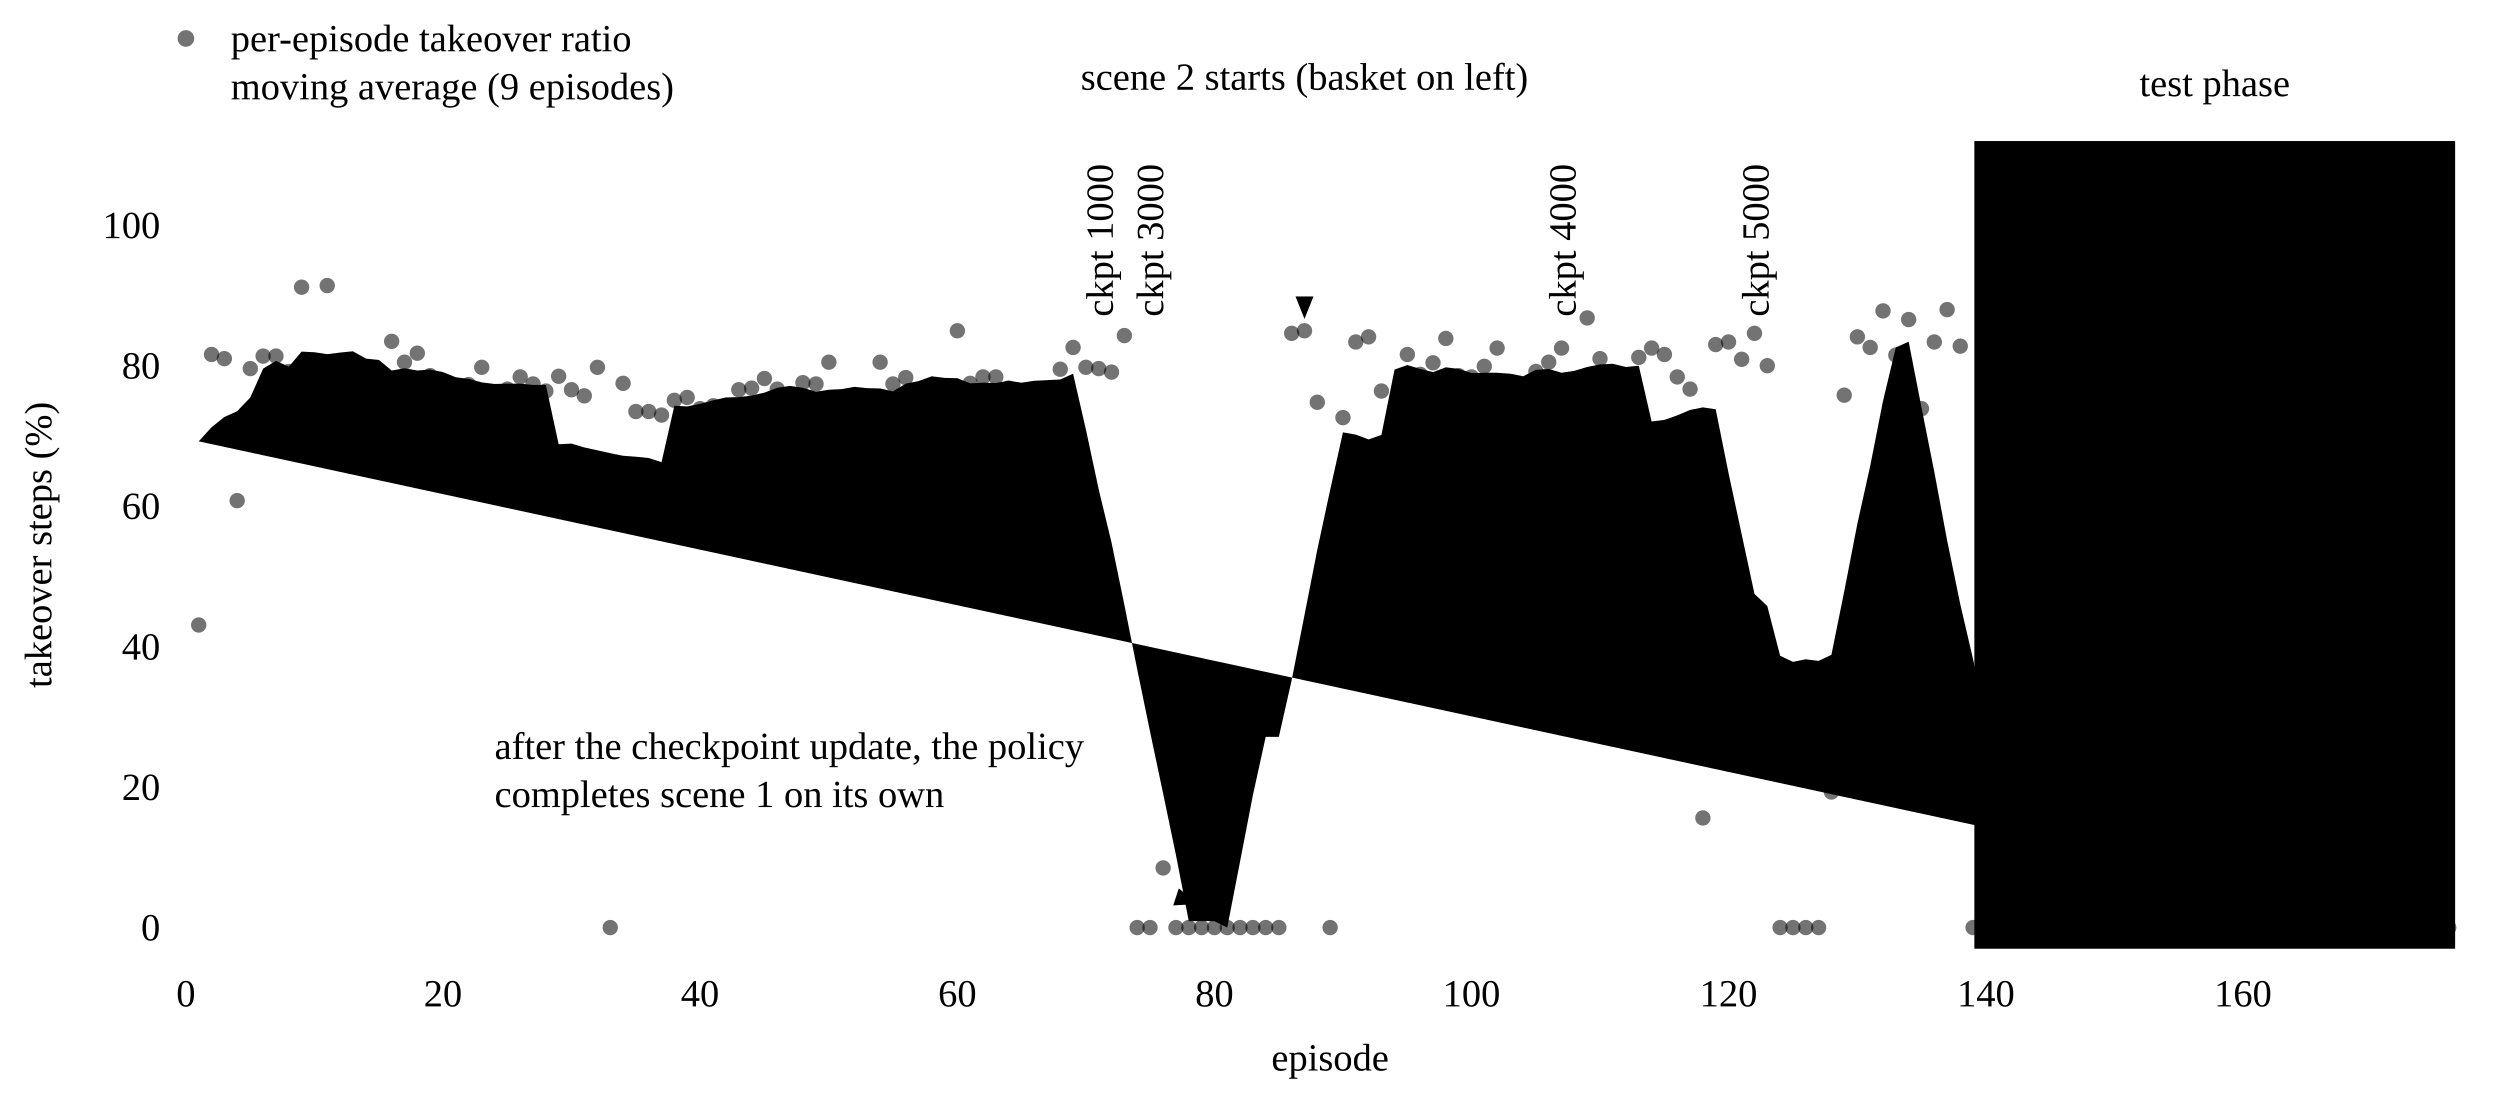
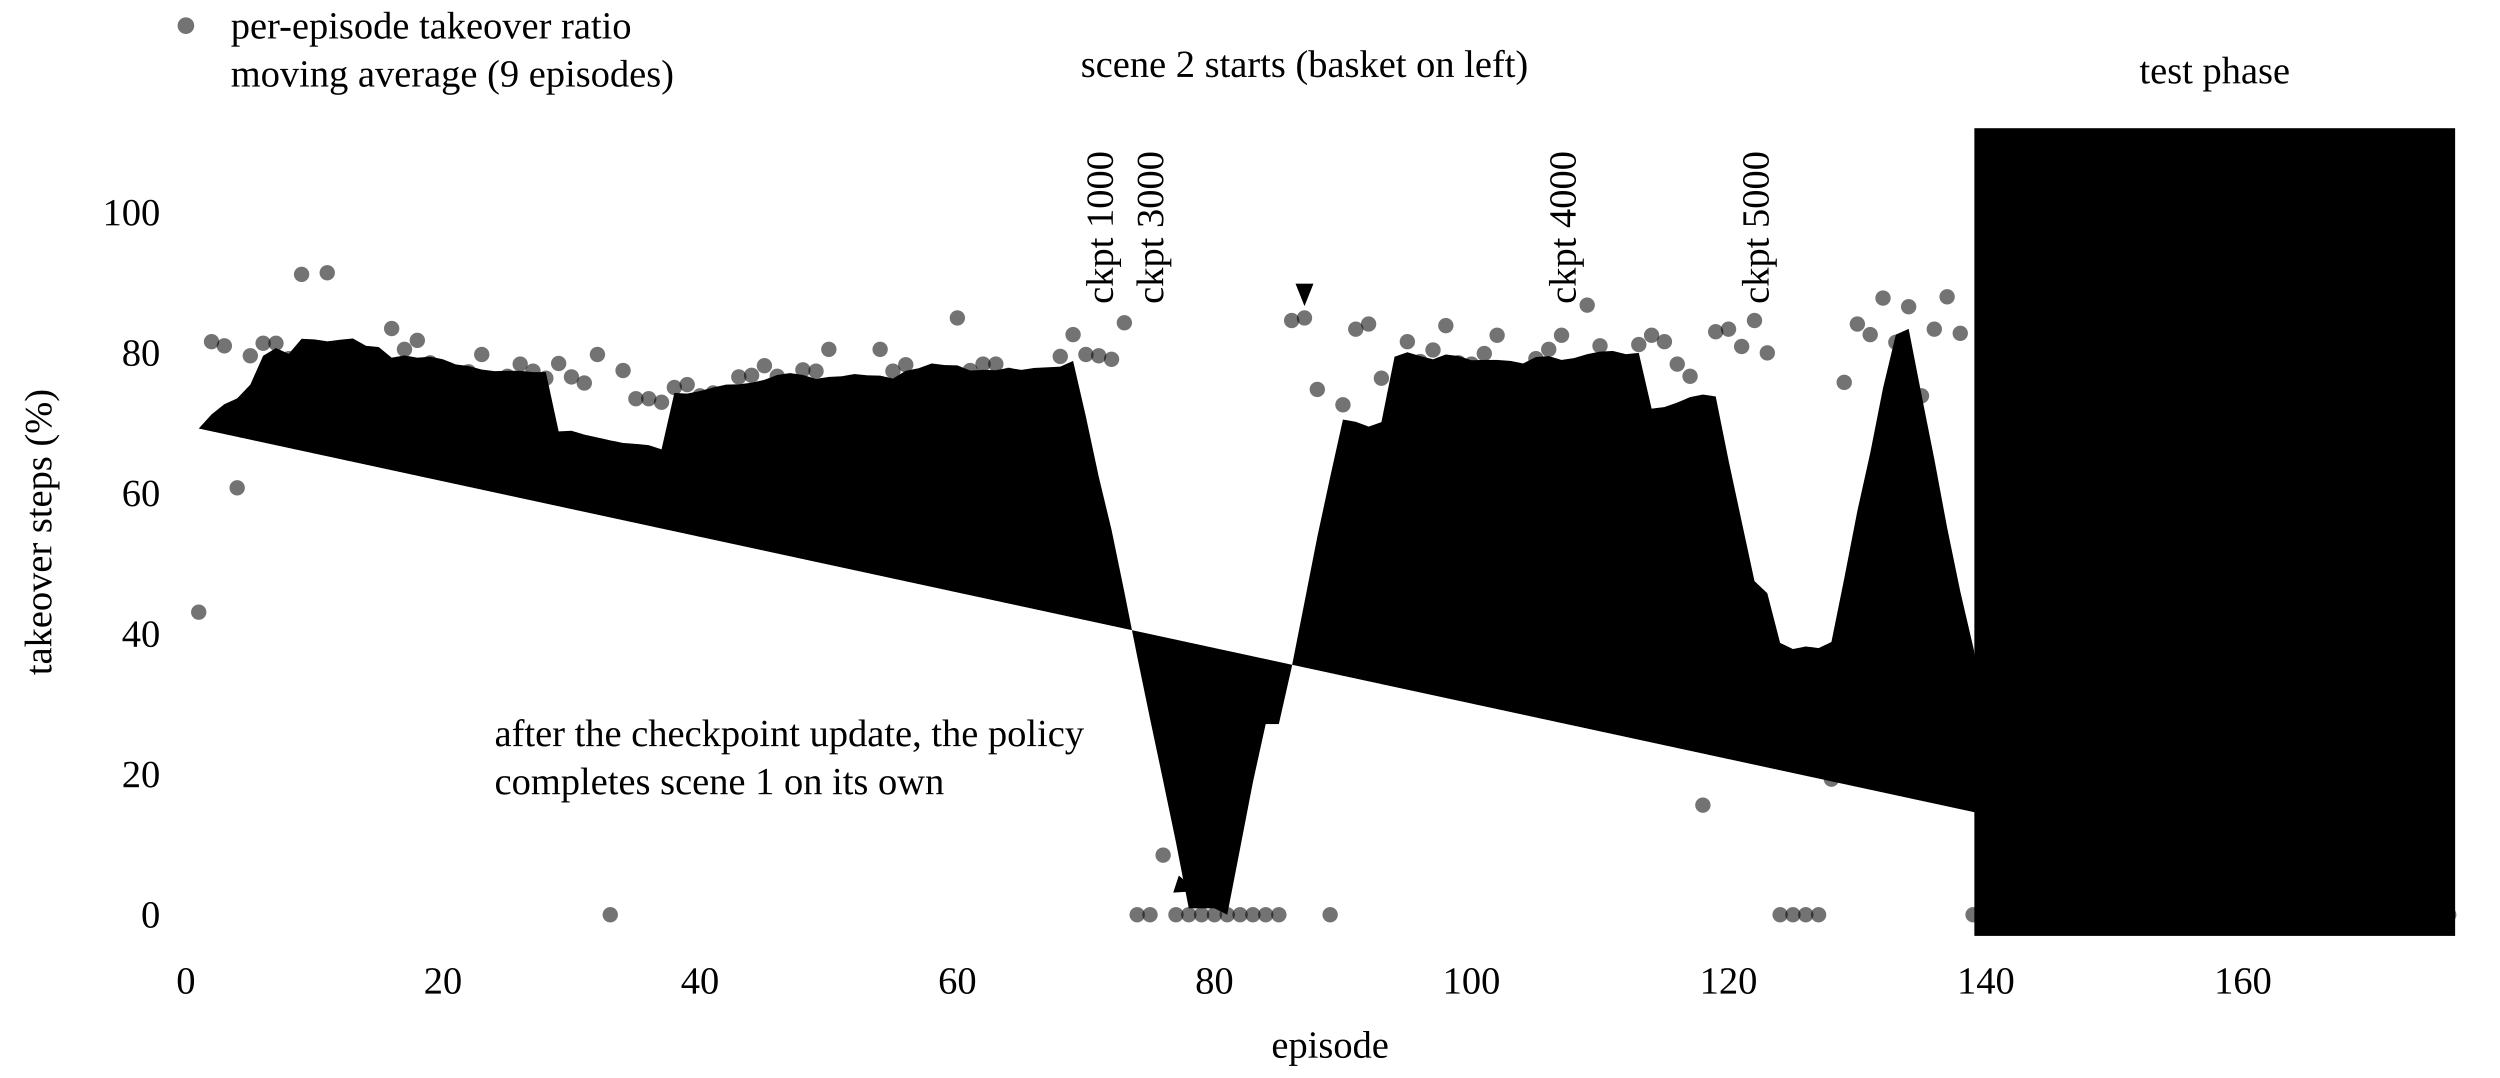
- <svg xmlns="http://www.w3.org/2000/svg" class="fig-svg" viewBox="0 0 780 344" role="img" aria-label="Human takeover ratio per episode during real-robot SFT, with checkpoint updates">
+ <svg xmlns="http://www.w3.org/2000/svg" class="fig-svg" viewBox="0 4 780 336.3" role="img" aria-label="Human takeover ratio per episode during real-robot SFT, with checkpoint updates">
  <defs>
    <marker id="honor_curve-ah" viewBox="0 0 10 10" refX="9" refY="5" markerWidth="7" markerHeight="7" orient="auto-start-reverse">
      <path d="M0,1 L10,5 L0,9 z" class="ah" />
    </marker>
    <marker id="honor_curve-ahacc" viewBox="0 0 10 10" refX="9" refY="5" markerWidth="7" markerHeight="7" orient="auto-start-reverse">
      <path d="M0,1 L10,5 L0,9 z" class="ah k-acc" />
    </marker>
    <marker id="honor_curve-ahblue" viewBox="0 0 10 10" refX="9" refY="5" markerWidth="7" markerHeight="7" orient="auto-start-reverse">
      <path d="M0,1 L10,5 L0,9 z" class="ah k-blue" />
    </marker>
    <marker id="honor_curve-ahmut" viewBox="0 0 10 10" refX="9" refY="5" markerWidth="7" markerHeight="7" orient="auto-start-reverse">
      <path d="M0,1 L10,5 L0,9 z" class="ah k-mut" />
    </marker>
  </defs>
  <rect x="616.0" y="44.0" width="150.0" height="252.0" rx="0" class="band" />
  <line x1="58.0" y1="289.4" x2="772.0" y2="289.4" class="grid" />
  <text x="50.0" y="293.4" class="m" text-anchor="end">0</text>
  <line x1="58.0" y1="245.6" x2="772.0" y2="245.6" class="grid" />
  <text x="50.0" y="249.6" class="m" text-anchor="end">20</text>
  <line x1="58.0" y1="201.8" x2="772.0" y2="201.8" class="grid" />
  <text x="50.0" y="205.8" class="m" text-anchor="end">40</text>
  <line x1="58.0" y1="157.9" x2="772.0" y2="157.9" class="grid" />
  <text x="50.0" y="161.9" class="m" text-anchor="end">60</text>
  <line x1="58.0" y1="114.1" x2="772.0" y2="114.1" class="grid" />
  <text x="50.0" y="118.1" class="m" text-anchor="end">80</text>
  <line x1="58.0" y1="70.3" x2="772.0" y2="70.3" class="grid" />
  <text x="50.0" y="74.3" class="m" text-anchor="end">100</text>
  <text x="58.0" y="314.0" class="m" text-anchor="middle">0</text>
  <text x="138.2" y="314.0" class="m" text-anchor="middle">20</text>
  <text x="218.4" y="314.0" class="m" text-anchor="middle">40</text>
  <text x="298.7" y="314.0" class="m" text-anchor="middle">60</text>
  <text x="378.9" y="314.0" class="m" text-anchor="middle">80</text>
  <text x="459.1" y="314.0" class="m" text-anchor="middle">100</text>
  <text x="539.3" y="314.0" class="m" text-anchor="middle">120</text>
  <text x="619.6" y="314.0" class="m" text-anchor="middle">140</text>
  <text x="699.8" y="314.0" class="m" text-anchor="middle">160</text>
  <line x1="58.0" y1="296.0" x2="772.0" y2="296.0" class="axis" />
  <line x1="351.2" y1="44.0" x2="351.2" y2="296.0" class="ln k-mut dash" />
  <text x="347.2" y="98.8" class="m" transform="rotate(-90 347.2 98.8)">ckpt 1000</text>
  <line x1="366.9" y1="44.0" x2="366.9" y2="296.0" class="ln k-mut dash" />
  <text x="362.9" y="98.8" class="m" transform="rotate(-90 362.9 98.8)">ckpt 3000</text>
  <line x1="495.6" y1="44.0" x2="495.6" y2="296.0" class="ln k-mut dash" />
  <text x="491.6" y="98.8" class="m" transform="rotate(-90 491.6 98.8)">ckpt 4000</text>
  <line x1="555.8" y1="44.0" x2="555.8" y2="296.0" class="ln k-mut dash" />
  <text x="551.8" y="98.8" class="m" transform="rotate(-90 551.8 98.8)">ckpt 5000</text>
  <line x1="648.5" y1="44.0" x2="648.5" y2="296.0" class="ln k-mut dash" />
  <text x="644.5" y="98.8" class="m" transform="rotate(-90 644.5 98.8)">ckpt 6000</text>
  <line x1="724.7" y1="44.0" x2="724.7" y2="296.0" class="ln k-mut dash" />
  <text x="720.7" y="98.8" class="m" transform="rotate(-90 720.7 98.8)">ckpt 7000</text>
  <circle cx="62.0" cy="195.0" r="2.4" class="f-mut" fill-opacity="0.55" />
  <circle cx="66.0" cy="110.6" r="2.4" class="f-mut" fill-opacity="0.55" />
  <circle cx="70.0" cy="111.9" r="2.4" class="f-mut" fill-opacity="0.55" />
  <circle cx="74.0" cy="156.2" r="2.4" class="f-mut" fill-opacity="0.55" />
  <circle cx="78.1" cy="115.0" r="2.4" class="f-mut" fill-opacity="0.55" />
  <circle cx="82.1" cy="111.1" r="2.4" class="f-mut" fill-opacity="0.55" />
  <circle cx="86.1" cy="111.1" r="2.4" class="f-mut" fill-opacity="0.55" />
  <circle cx="90.1" cy="115.9" r="2.4" class="f-mut" fill-opacity="0.55" />
  <circle cx="94.1" cy="89.6" r="2.4" class="f-mut" fill-opacity="0.55" />
  <circle cx="98.1" cy="113.9" r="2.4" class="f-mut" fill-opacity="0.55" />
  <circle cx="102.1" cy="89.1" r="2.4" class="f-mut" fill-opacity="0.55" />
  <circle cx="106.1" cy="127.5" r="2.4" class="f-mut" fill-opacity="0.55" />
  <circle cx="110.1" cy="114.1" r="2.4" class="f-mut" fill-opacity="0.55" />
  <circle cx="114.2" cy="117.0" r="2.4" class="f-mut" fill-opacity="0.55" />
  <circle cx="118.2" cy="116.1" r="2.4" class="f-mut" fill-opacity="0.55" />
  <circle cx="122.2" cy="106.5" r="2.4" class="f-mut" fill-opacity="0.55" />
  <circle cx="126.2" cy="113.0" r="2.4" class="f-mut" fill-opacity="0.55" />
  <circle cx="130.2" cy="110.2" r="2.4" class="f-mut" fill-opacity="0.55" />
  <circle cx="134.2" cy="117.2" r="2.4" class="f-mut" fill-opacity="0.55" />
  <circle cx="138.2" cy="118.9" r="2.4" class="f-mut" fill-opacity="0.55" />
  <circle cx="142.2" cy="121.4" r="2.4" class="f-mut" fill-opacity="0.55" />
  <circle cx="146.2" cy="120.0" r="2.4" class="f-mut" fill-opacity="0.55" />
  <circle cx="150.3" cy="114.6" r="2.4" class="f-mut" fill-opacity="0.55" />
  <circle cx="154.3" cy="122.9" r="2.4" class="f-mut" fill-opacity="0.55" />
  <circle cx="158.3" cy="121.4" r="2.4" class="f-mut" fill-opacity="0.55" />
  <circle cx="162.3" cy="117.6" r="2.4" class="f-mut" fill-opacity="0.55" />
  <circle cx="166.3" cy="119.8" r="2.4" class="f-mut" fill-opacity="0.55" />
  <circle cx="170.3" cy="122.0" r="2.4" class="f-mut" fill-opacity="0.55" />
  <circle cx="174.3" cy="117.4" r="2.4" class="f-mut" fill-opacity="0.55" />
  <circle cx="178.3" cy="121.6" r="2.4" class="f-mut" fill-opacity="0.55" />
  <circle cx="182.3" cy="123.5" r="2.4" class="f-mut" fill-opacity="0.55" />
  <circle cx="186.4" cy="114.6" r="2.4" class="f-mut" fill-opacity="0.55" />
  <circle cx="190.4" cy="289.4" r="2.4" class="f-mut" fill-opacity="0.55" />
  <circle cx="194.4" cy="119.6" r="2.4" class="f-mut" fill-opacity="0.55" />
  <circle cx="198.4" cy="128.4" r="2.4" class="f-mut" fill-opacity="0.55" />
  <circle cx="202.4" cy="128.4" r="2.4" class="f-mut" fill-opacity="0.55" />
  <circle cx="206.4" cy="129.5" r="2.4" class="f-mut" fill-opacity="0.55" />
  <circle cx="210.4" cy="124.9" r="2.4" class="f-mut" fill-opacity="0.55" />
  <circle cx="214.4" cy="124.0" r="2.4" class="f-mut" fill-opacity="0.55" />
  <circle cx="218.4" cy="127.5" r="2.4" class="f-mut" fill-opacity="0.55" />
  <circle cx="222.5" cy="126.6" r="2.4" class="f-mut" fill-opacity="0.55" />
  <circle cx="226.5" cy="130.6" r="2.4" class="f-mut" fill-opacity="0.55" />
  <circle cx="230.5" cy="121.6" r="2.4" class="f-mut" fill-opacity="0.55" />
  <circle cx="234.5" cy="121.1" r="2.4" class="f-mut" fill-opacity="0.55" />
  <circle cx="238.5" cy="118.1" r="2.4" class="f-mut" fill-opacity="0.55" />
  <circle cx="242.5" cy="121.4" r="2.4" class="f-mut" fill-opacity="0.55" />
  <circle cx="246.5" cy="124.4" r="2.4" class="f-mut" fill-opacity="0.55" />
  <circle cx="250.5" cy="119.4" r="2.4" class="f-mut" fill-opacity="0.55" />
  <circle cx="254.6" cy="119.8" r="2.4" class="f-mut" fill-opacity="0.55" />
  <circle cx="258.6" cy="113.0" r="2.4" class="f-mut" fill-opacity="0.55" />
  <circle cx="262.6" cy="125.1" r="2.4" class="f-mut" fill-opacity="0.55" />
  <circle cx="266.6" cy="126.8" r="2.4" class="f-mut" fill-opacity="0.55" />
  <circle cx="270.6" cy="131.4" r="2.4" class="f-mut" fill-opacity="0.55" />
  <circle cx="274.6" cy="113.0" r="2.4" class="f-mut" fill-opacity="0.55" />
  <circle cx="278.6" cy="119.8" r="2.4" class="f-mut" fill-opacity="0.55" />
  <circle cx="282.6" cy="117.8" r="2.4" class="f-mut" fill-opacity="0.55" />
  <circle cx="286.6" cy="123.3" r="2.4" class="f-mut" fill-opacity="0.55" />
  <circle cx="290.7" cy="120.5" r="2.4" class="f-mut" fill-opacity="0.55" />
  <circle cx="294.7" cy="121.4" r="2.4" class="f-mut" fill-opacity="0.55" />
  <circle cx="298.7" cy="103.2" r="2.4" class="f-mut" fill-opacity="0.55" />
  <circle cx="302.7" cy="119.6" r="2.4" class="f-mut" fill-opacity="0.55" />
  <circle cx="306.7" cy="117.6" r="2.4" class="f-mut" fill-opacity="0.55" />
  <circle cx="310.7" cy="117.6" r="2.4" class="f-mut" fill-opacity="0.55" />
  <circle cx="314.7" cy="121.1" r="2.4" class="f-mut" fill-opacity="0.55" />
  <circle cx="318.7" cy="132.3" r="2.4" class="f-mut" fill-opacity="0.55" />
  <circle cx="322.7" cy="121.4" r="2.4" class="f-mut" fill-opacity="0.55" />
  <circle cx="326.8" cy="121.4" r="2.4" class="f-mut" fill-opacity="0.55" />
  <circle cx="330.8" cy="115.2" r="2.4" class="f-mut" fill-opacity="0.55" />
  <circle cx="334.8" cy="108.4" r="2.4" class="f-mut" fill-opacity="0.55" />
  <circle cx="338.8" cy="114.6" r="2.4" class="f-mut" fill-opacity="0.55" />
  <circle cx="342.8" cy="115.0" r="2.4" class="f-mut" fill-opacity="0.55" />
  <circle cx="346.8" cy="116.1" r="2.4" class="f-mut" fill-opacity="0.55" />
  <circle cx="350.8" cy="104.7" r="2.4" class="f-mut" fill-opacity="0.55" />
  <circle cx="354.8" cy="289.4" r="2.4" class="f-mut" fill-opacity="0.55" />
  <circle cx="358.8" cy="289.4" r="2.4" class="f-mut" fill-opacity="0.55" />
  <circle cx="362.9" cy="270.8" r="2.4" class="f-mut" fill-opacity="0.55" />
  <circle cx="366.9" cy="289.4" r="2.4" class="f-mut" fill-opacity="0.55" />
  <circle cx="370.9" cy="289.4" r="2.4" class="f-mut" fill-opacity="0.55" />
  <circle cx="374.9" cy="289.4" r="2.4" class="f-mut" fill-opacity="0.55" />
  <circle cx="378.9" cy="289.4" r="2.4" class="f-mut" fill-opacity="0.55" />
  <circle cx="382.9" cy="289.4" r="2.4" class="f-mut" fill-opacity="0.55" />
  <circle cx="386.9" cy="289.4" r="2.4" class="f-mut" fill-opacity="0.55" />
  <circle cx="390.9" cy="289.4" r="2.4" class="f-mut" fill-opacity="0.55" />
  <circle cx="394.9" cy="289.4" r="2.4" class="f-mut" fill-opacity="0.55" />
  <circle cx="399.0" cy="289.4" r="2.4" class="f-mut" fill-opacity="0.55" />
  <circle cx="403.0" cy="104.0" r="2.4" class="f-mut" fill-opacity="0.55" />
  <circle cx="407.0" cy="103.2" r="2.4" class="f-mut" fill-opacity="0.55" />
  <circle cx="411.0" cy="125.5" r="2.4" class="f-mut" fill-opacity="0.55" />
  <circle cx="415.0" cy="289.4" r="2.4" class="f-mut" fill-opacity="0.55" />
  <circle cx="419.0" cy="130.3" r="2.4" class="f-mut" fill-opacity="0.55" />
  <circle cx="423.0" cy="106.7" r="2.4" class="f-mut" fill-opacity="0.55" />
  <circle cx="427.0" cy="105.1" r="2.4" class="f-mut" fill-opacity="0.55" />
  <circle cx="431.0" cy="122.0" r="2.4" class="f-mut" fill-opacity="0.55" />
  <circle cx="435.1" cy="127.5" r="2.4" class="f-mut" fill-opacity="0.55" />
  <circle cx="439.1" cy="110.6" r="2.4" class="f-mut" fill-opacity="0.55" />
  <circle cx="443.1" cy="116.8" r="2.4" class="f-mut" fill-opacity="0.55" />
  <circle cx="447.1" cy="113.2" r="2.4" class="f-mut" fill-opacity="0.55" />
  <circle cx="451.1" cy="105.6" r="2.4" class="f-mut" fill-opacity="0.55" />
  <circle cx="455.1" cy="117.2" r="2.4" class="f-mut" fill-opacity="0.55" />
  <circle cx="459.1" cy="117.6" r="2.4" class="f-mut" fill-opacity="0.55" />
  <circle cx="463.1" cy="114.3" r="2.4" class="f-mut" fill-opacity="0.55" />
  <circle cx="467.1" cy="108.6" r="2.4" class="f-mut" fill-opacity="0.55" />
  <circle cx="471.2" cy="132.3" r="2.4" class="f-mut" fill-opacity="0.55" />
  <circle cx="475.2" cy="122.0" r="2.4" class="f-mut" fill-opacity="0.55" />
  <circle cx="479.2" cy="115.9" r="2.4" class="f-mut" fill-opacity="0.55" />
  <circle cx="483.2" cy="113.0" r="2.4" class="f-mut" fill-opacity="0.55" />
  <circle cx="487.2" cy="108.6" r="2.4" class="f-mut" fill-opacity="0.55" />
  <circle cx="491.2" cy="124.4" r="2.4" class="f-mut" fill-opacity="0.55" />
  <circle cx="495.2" cy="99.2" r="2.4" class="f-mut" fill-opacity="0.55" />
  <circle cx="499.2" cy="111.9" r="2.4" class="f-mut" fill-opacity="0.55" />
  <circle cx="503.2" cy="119.4" r="2.4" class="f-mut" fill-opacity="0.55" />
  <circle cx="507.3" cy="126.8" r="2.4" class="f-mut" fill-opacity="0.55" />
  <circle cx="511.3" cy="111.5" r="2.4" class="f-mut" fill-opacity="0.55" />
  <circle cx="515.3" cy="108.6" r="2.4" class="f-mut" fill-opacity="0.55" />
  <circle cx="519.3" cy="110.6" r="2.4" class="f-mut" fill-opacity="0.55" />
  <circle cx="523.3" cy="117.6" r="2.4" class="f-mut" fill-opacity="0.55" />
  <circle cx="527.3" cy="121.4" r="2.4" class="f-mut" fill-opacity="0.55" />
  <circle cx="531.3" cy="255.2" r="2.4" class="f-mut" fill-opacity="0.55" />
  <circle cx="535.3" cy="107.5" r="2.4" class="f-mut" fill-opacity="0.55" />
  <circle cx="539.3" cy="106.7" r="2.4" class="f-mut" fill-opacity="0.55" />
  <circle cx="543.4" cy="112.1" r="2.4" class="f-mut" fill-opacity="0.55" />
  <circle cx="547.4" cy="104.0" r="2.4" class="f-mut" fill-opacity="0.55" />
  <circle cx="551.4" cy="114.1" r="2.4" class="f-mut" fill-opacity="0.55" />
  <circle cx="555.4" cy="289.4" r="2.4" class="f-mut" fill-opacity="0.55" />
  <circle cx="559.4" cy="289.4" r="2.4" class="f-mut" fill-opacity="0.55" />
  <circle cx="563.4" cy="289.4" r="2.4" class="f-mut" fill-opacity="0.55" />
  <circle cx="567.4" cy="289.4" r="2.4" class="f-mut" fill-opacity="0.55" />
  <circle cx="571.4" cy="247.1" r="2.4" class="f-mut" fill-opacity="0.55" />
  <circle cx="575.4" cy="123.3" r="2.4" class="f-mut" fill-opacity="0.55" />
  <circle cx="579.5" cy="105.1" r="2.4" class="f-mut" fill-opacity="0.55" />
  <circle cx="583.5" cy="108.4" r="2.4" class="f-mut" fill-opacity="0.55" />
  <circle cx="587.5" cy="97.0" r="2.4" class="f-mut" fill-opacity="0.55" />
  <circle cx="591.5" cy="110.8" r="2.4" class="f-mut" fill-opacity="0.55" />
  <circle cx="595.5" cy="99.7" r="2.4" class="f-mut" fill-opacity="0.55" />
  <circle cx="599.5" cy="127.5" r="2.4" class="f-mut" fill-opacity="0.55" />
  <circle cx="603.5" cy="106.7" r="2.4" class="f-mut" fill-opacity="0.55" />
  <circle cx="607.5" cy="96.6" r="2.4" class="f-mut" fill-opacity="0.55" />
  <circle cx="611.6" cy="108.0" r="2.4" class="f-mut" fill-opacity="0.55" />
  <circle cx="615.6" cy="289.4" r="2.4" class="f-mut" fill-opacity="0.55" />
  <circle cx="619.6" cy="289.4" r="2.4" class="f-mut" fill-opacity="0.55" />
  <circle cx="623.6" cy="289.4" r="2.4" class="f-mut" fill-opacity="0.55" />
  <circle cx="627.6" cy="289.4" r="2.4" class="f-mut" fill-opacity="0.55" />
  <circle cx="631.6" cy="255.0" r="2.4" class="f-mut" fill-opacity="0.55" />
  <circle cx="635.6" cy="289.4" r="2.4" class="f-mut" fill-opacity="0.55" />
  <circle cx="639.6" cy="182.7" r="2.4" class="f-mut" fill-opacity="0.55" />
  <circle cx="643.6" cy="289.4" r="2.4" class="f-mut" fill-opacity="0.55" />
  <circle cx="647.7" cy="289.4" r="2.4" class="f-mut" fill-opacity="0.55" />
  <circle cx="651.7" cy="175.3" r="2.4" class="f-mut" fill-opacity="0.55" />
  <circle cx="655.7" cy="185.6" r="2.4" class="f-mut" fill-opacity="0.55" />
  <circle cx="659.7" cy="289.4" r="2.4" class="f-mut" fill-opacity="0.55" />
  <circle cx="663.7" cy="289.4" r="2.4" class="f-mut" fill-opacity="0.55" />
  <circle cx="667.7" cy="289.4" r="2.4" class="f-mut" fill-opacity="0.55" />
  <circle cx="671.7" cy="236.4" r="2.4" class="f-mut" fill-opacity="0.55" />
  <circle cx="675.7" cy="193.4" r="2.4" class="f-mut" fill-opacity="0.55" />
  <circle cx="679.7" cy="289.4" r="2.4" class="f-mut" fill-opacity="0.55" />
  <circle cx="683.8" cy="189.1" r="2.4" class="f-mut" fill-opacity="0.55" />
  <circle cx="687.8" cy="195.0" r="2.4" class="f-mut" fill-opacity="0.55" />
  <circle cx="691.8" cy="194.1" r="2.4" class="f-mut" fill-opacity="0.55" />
  <circle cx="695.8" cy="188.2" r="2.4" class="f-mut" fill-opacity="0.55" />
  <circle cx="699.8" cy="289.4" r="2.4" class="f-mut" fill-opacity="0.55" />
  <circle cx="703.8" cy="182.1" r="2.4" class="f-mut" fill-opacity="0.55" />
  <circle cx="707.8" cy="160.8" r="2.4" class="f-mut" fill-opacity="0.55" />
  <circle cx="711.8" cy="170.2" r="2.4" class="f-mut" fill-opacity="0.55" />
  <circle cx="715.8" cy="170.2" r="2.4" class="f-mut" fill-opacity="0.55" />
  <circle cx="719.9" cy="289.4" r="2.4" class="f-mut" fill-opacity="0.55" />
  <circle cx="723.9" cy="289.4" r="2.4" class="f-mut" fill-opacity="0.55" />
  <circle cx="727.9" cy="289.4" r="2.4" class="f-mut" fill-opacity="0.55" />
  <circle cx="731.9" cy="289.4" r="2.4" class="f-mut" fill-opacity="0.55" />
  <circle cx="735.9" cy="289.4" r="2.4" class="f-mut" fill-opacity="0.55" />
  <circle cx="739.9" cy="289.4" r="2.4" class="f-mut" fill-opacity="0.55" />
  <circle cx="743.9" cy="289.4" r="2.4" class="f-mut" fill-opacity="0.55" />
  <circle cx="747.9" cy="289.4" r="2.4" class="f-mut" fill-opacity="0.55" />
  <circle cx="751.9" cy="289.4" r="2.4" class="f-mut" fill-opacity="0.55" />
  <circle cx="756.0" cy="289.4" r="2.4" class="f-mut" fill-opacity="0.55" />
  <circle cx="760.0" cy="289.4" r="2.4" class="f-mut" fill-opacity="0.55" />
  <circle cx="764.0" cy="289.4" r="2.4" class="f-mut" fill-opacity="0.55" />
  <path d="M62.0,137.7 L66.0,133.3 L70.0,130.1 L74.0,128.3 L78.1,124.0 L82.1,115.0 L86.1,112.6 L90.1,114.4 L94.1,109.7 L98.1,109.9 L102.1,110.5 L106.1,110.0 L110.1,109.6 L114.2,111.9 L118.2,112.3 L122.2,115.6 L126.2,114.9 L130.2,115.6 L134.2,115.3 L138.2,116.1 L142.2,117.7 L146.2,118.2 L150.3,119.3 L154.3,119.8 L158.3,119.7 L162.3,119.7 L166.3,120.1 L170.3,120.1 L174.3,138.6 L178.3,138.4 L182.3,139.6 L186.4,140.5 L190.4,141.4 L194.4,142.2 L198.4,142.5 L202.4,142.9 L206.4,144.2 L210.4,126.6 L214.4,126.8 L218.4,126.0 L222.5,124.9 L226.5,124.0 L230.5,123.9 L234.5,123.4 L238.5,122.5 L242.5,121.0 L246.5,120.4 L250.5,121.0 L254.6,122.2 L258.6,121.6 L262.6,121.4 L266.6,120.7 L270.6,121.1 L274.6,121.2 L278.6,122.1 L282.6,119.7 L286.6,118.9 L290.7,117.4 L294.7,117.9 L298.7,118.0 L302.7,119.6 L306.7,119.4 L310.7,119.5 L314.7,118.8 L318.7,119.4 L322.7,118.8 L326.8,118.6 L330.8,118.4 L334.8,116.6 L338.8,134.0 L342.8,152.7 L346.8,169.3 L350.8,188.7 L354.8,208.8 L358.8,228.2 L362.9,247.6 L366.9,266.8 L370.9,287.4 L374.9,287.4 L378.9,287.4 L382.9,289.4 L386.9,268.8 L390.9,248.1 L394.9,229.9 L399.0,229.9 L403.0,212.2 L407.0,191.9 L411.0,171.5 L415.0,152.9 L419.0,134.9 L423.0,135.6 L427.0,137.1 L431.0,135.7 L435.1,115.3 L439.1,113.9 L443.1,115.1 L447.1,116.1 L451.1,114.6 L455.1,115.1 L459.1,116.4 L463.1,116.3 L467.1,116.3 L471.2,116.6 L475.2,117.4 L479.2,115.4 L483.2,115.1 L487.2,116.3 L491.2,115.7 L495.2,114.5 L499.2,113.7 L503.2,113.5 L507.3,114.5 L511.3,114.1 L515.3,131.5 L519.3,131.0 L523.3,129.6 L527.3,127.9 L531.3,127.1 L535.3,127.7 L539.3,147.6 L543.4,166.7 L547.4,185.3 L551.4,189.1 L555.4,204.6 L559.4,206.5 L563.4,205.7 L567.4,206.2 L571.4,204.3 L575.4,184.5 L579.5,163.4 L583.5,145.4 L587.5,125.1 L591.5,108.4 L595.5,106.6 L599.5,127.1 L603.5,147.2 L607.5,168.6 L611.6,188.5 L615.6,205.7 L619.6,223.7 L623.6,232.2 L627.6,253.6 L631.6,273.7 L635.6,261.1 L639.6,249.5 L643.6,249.5 L647.7,249.5 L651.7,253.3 L655.7,247.5 L659.7,248.6 L663.7,248.6 L667.7,237.5 L671.7,239.7 L675.7,240.6 L679.7,229.4 L683.8,229.4 L687.8,217.5 L691.8,209.1 L695.8,206.5 L699.8,193.2 L703.8,204.4 L707.8,214.9 L711.8,225.5 L715.8,236.7 L719.9,236.7 L723.9,248.6 L727.9,262.9 L731.9,276.2 L735.9,289.4 L739.9,289.4 L743.9,289.4 L747.9,289.4 L751.9,289.4 L756.0,289.4 L760.0,289.4 L764.0,289.4" class="ln k-acc" style="stroke-width:2" />
  <text x="691.0" y="30.0" class="t acc" text-anchor="middle">test phase</text>
  <path d="M407.0,34 L407.0,98.8" class="ln k-mut" marker-end="url(#honor_curve-ahmut)" />
  <text x="407.0" y="28.0" class="s" text-anchor="middle">scene 2 starts (basket on left)</text>
  <path d="M282.6,252.2 L372.9,281.8" class="ln k-blue" marker-end="url(#honor_curve-ahblue)" />
  <text x="154.3" y="236.8" class="s blue">after the checkpoint update, the policy</text>
  <text x="154.3" y="251.8" class="s blue">completes scene 1 on its own</text>
  <text x="16.0" y="170.0" class="m" text-anchor="middle" transform="rotate(-90 16 170.0)">takeover steps (%)</text>
  <text x="415.0" y="334.0" class="m" text-anchor="middle">episode</text>
  <circle cx="58.0" cy="12.0" r="2.6" class="f-mut" fill-opacity="0.55" />
  <text x="72.0" y="16.0" class="m">per-episode takeover ratio</text>
  <line x1="50.0" y1="27.0" x2="66.0" y2="27.0" class="ln k-acc" />
  <text x="72.0" y="31.0" class="m">moving average (9 episodes)</text>
</svg>
